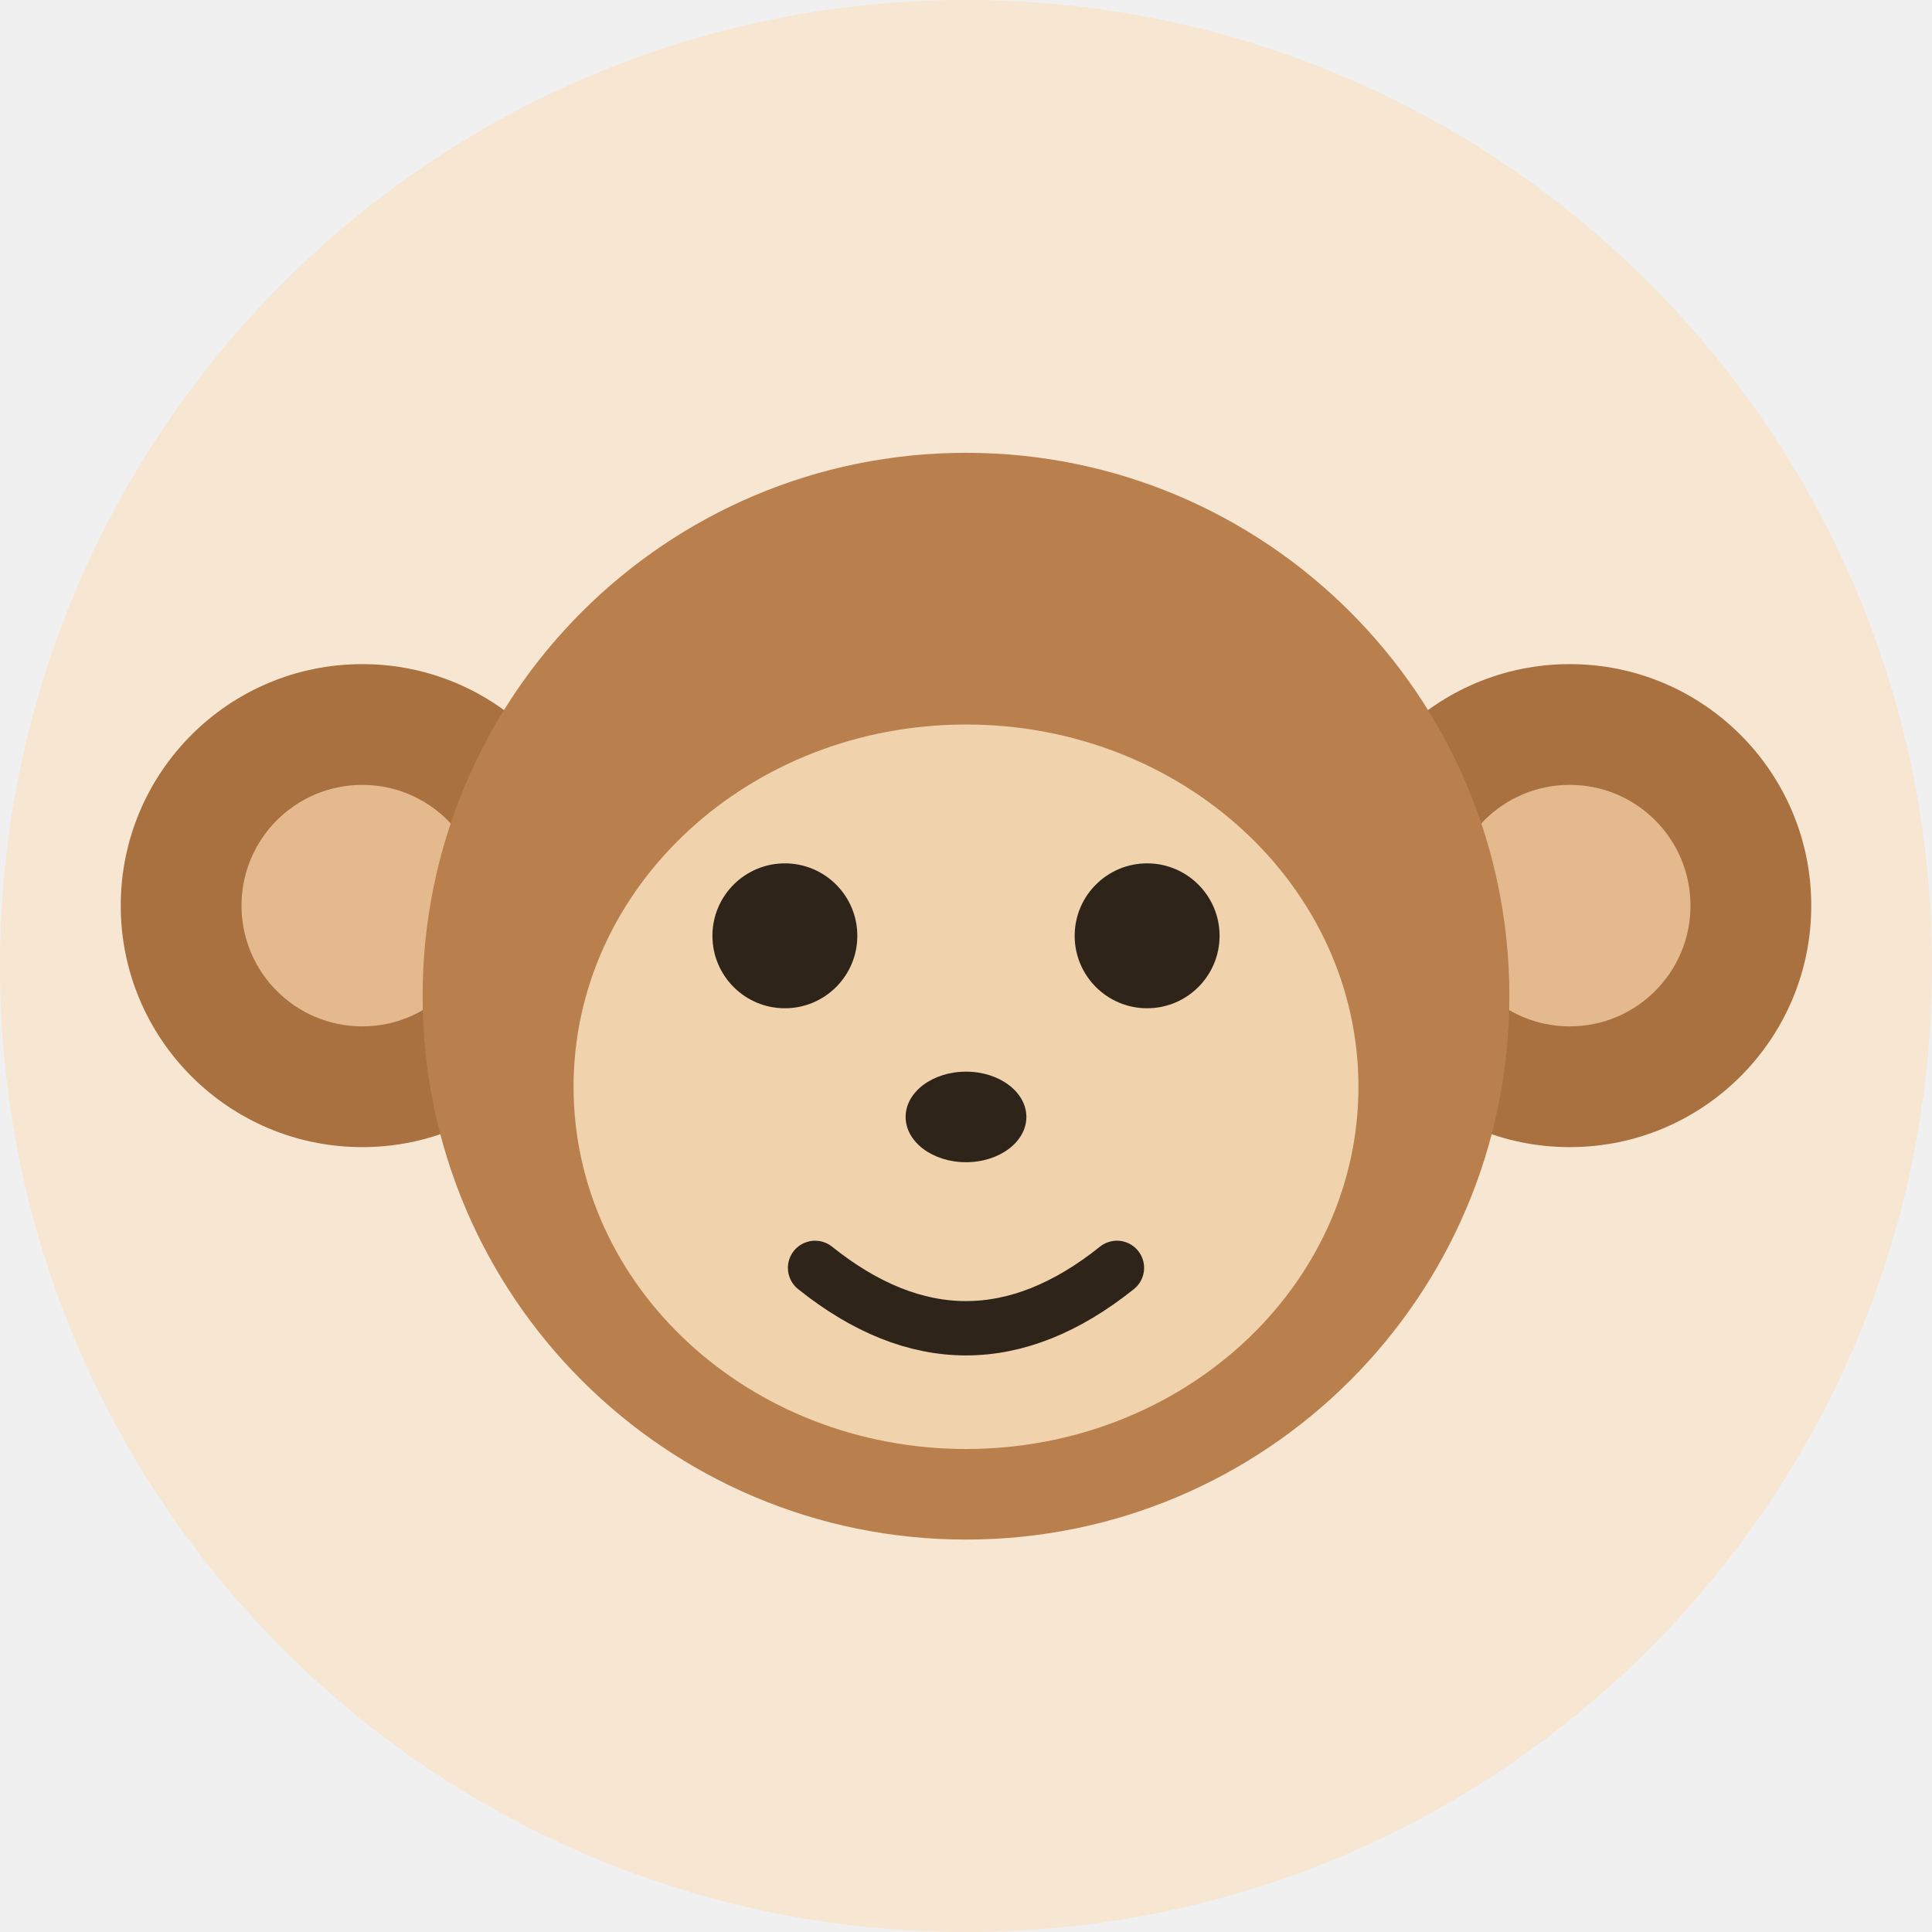
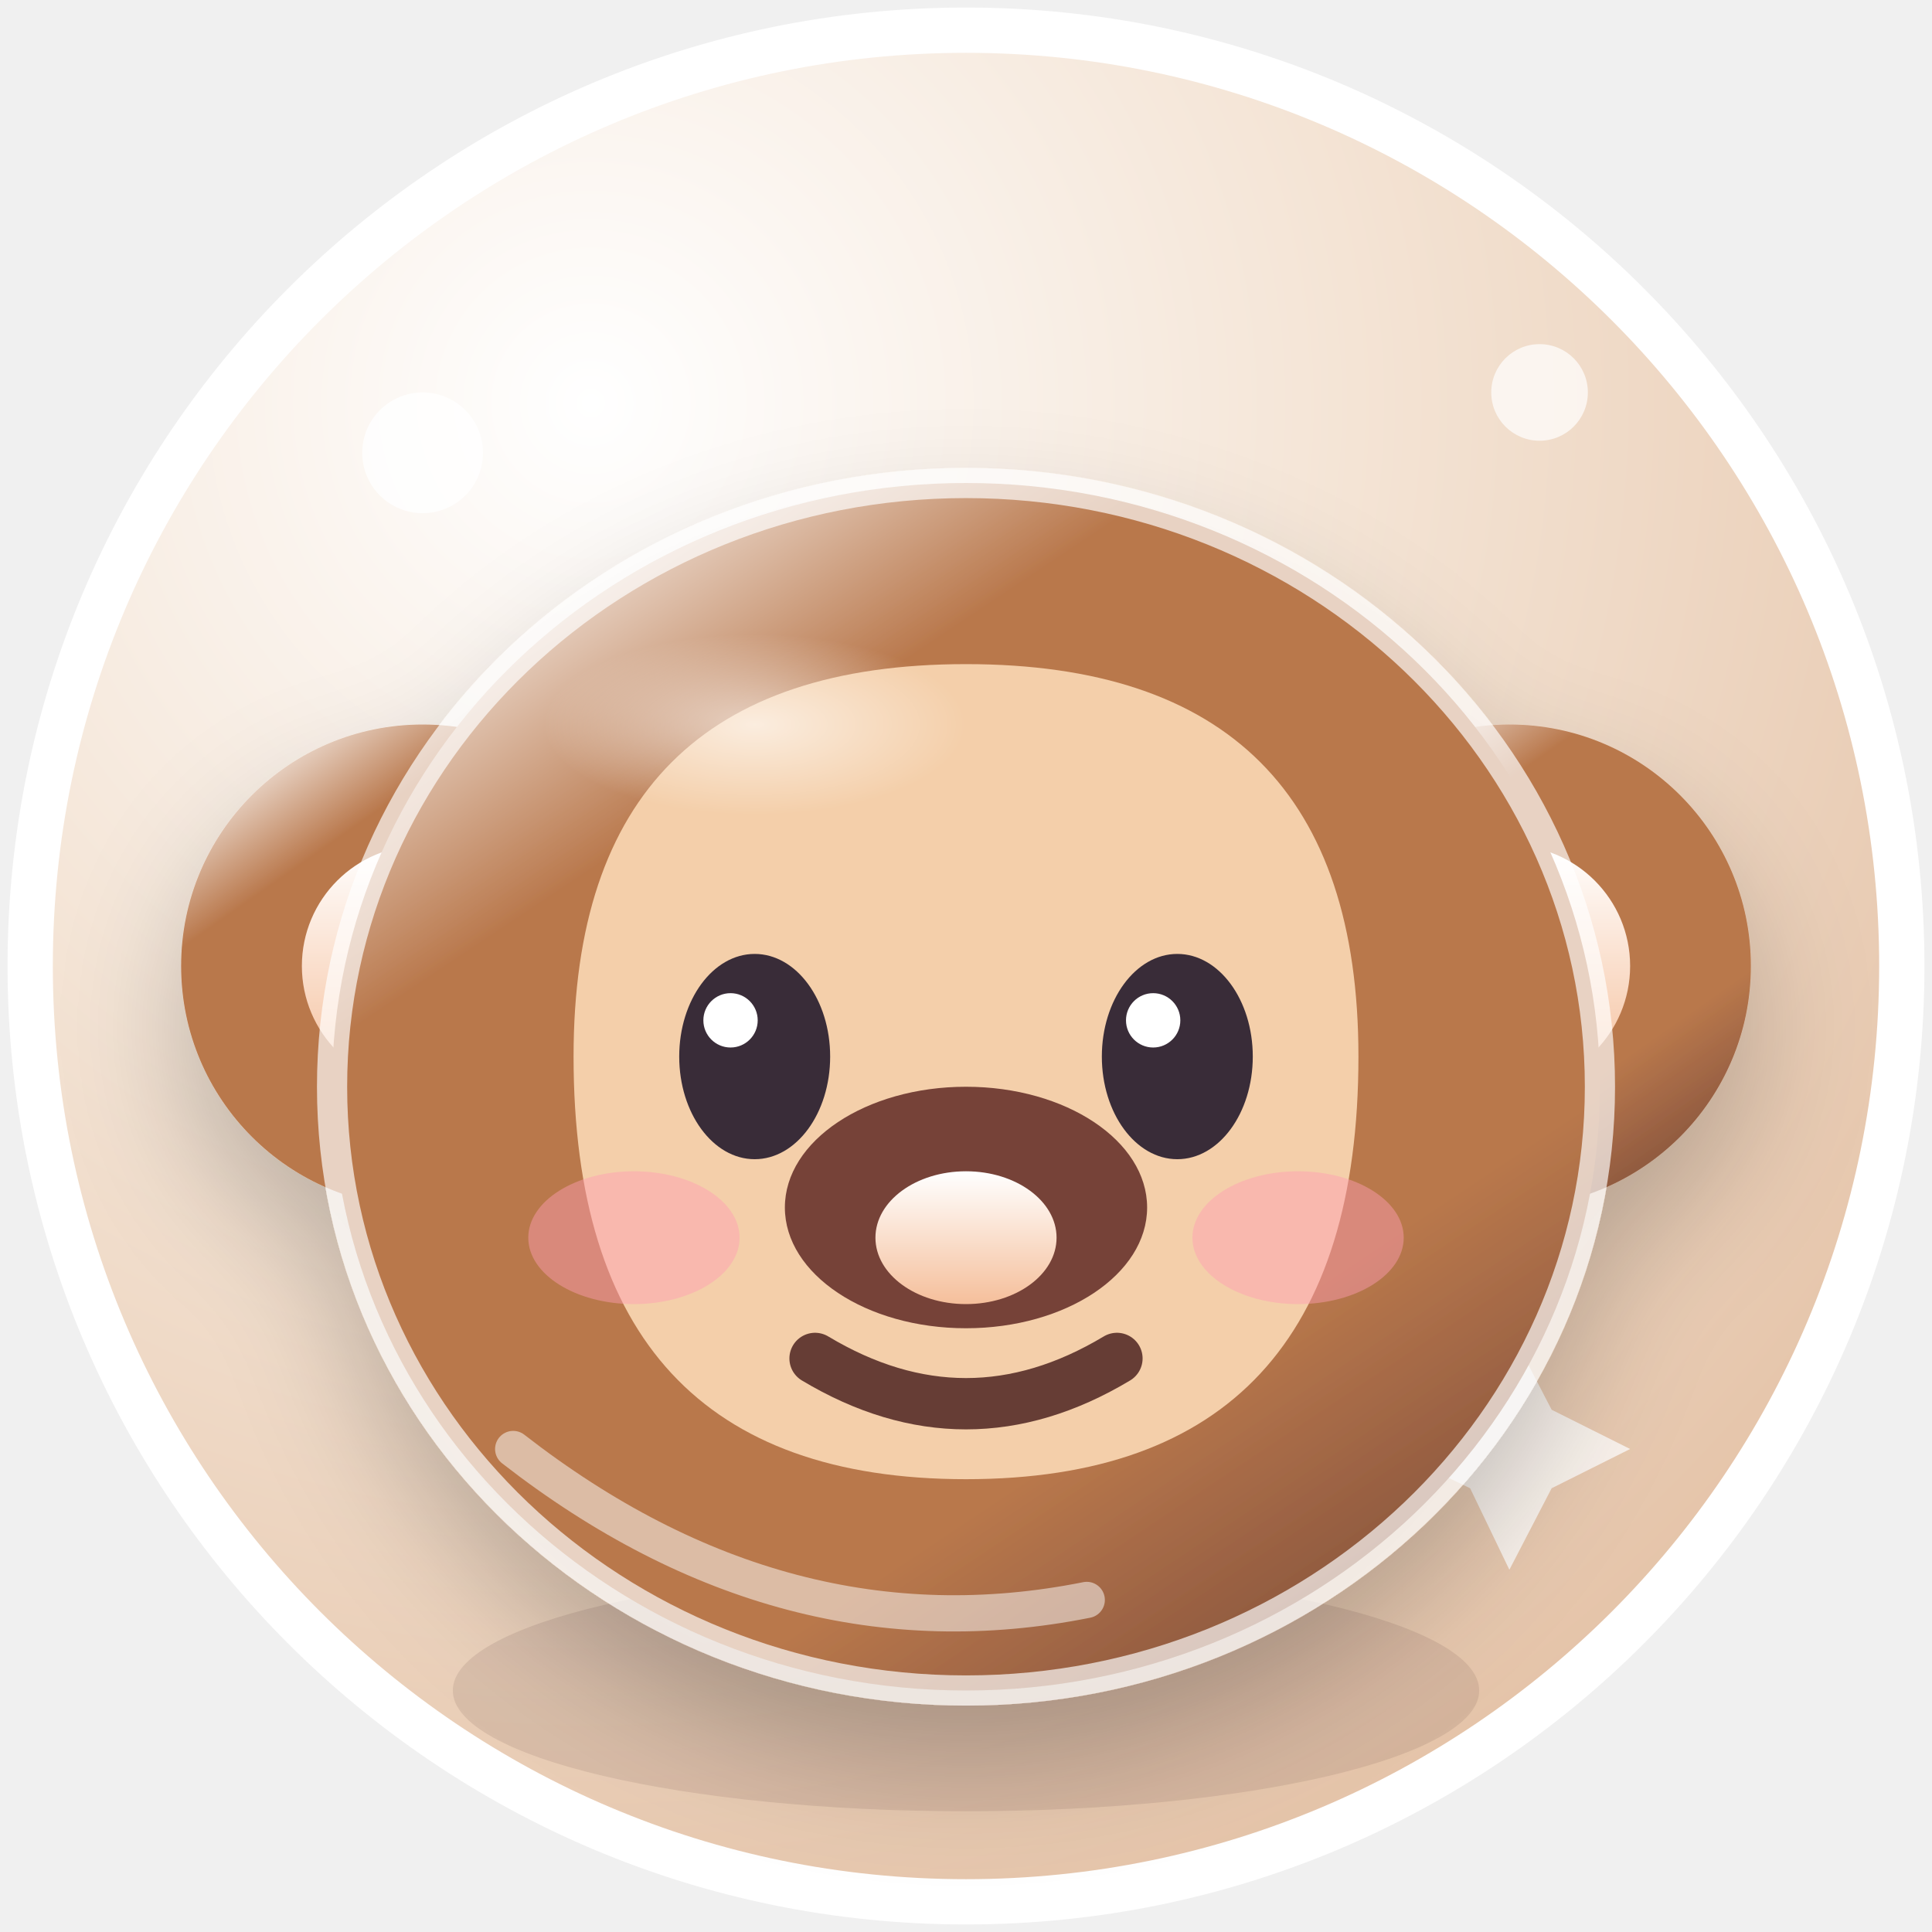
<svg xmlns="http://www.w3.org/2000/svg" viewBox="0 0 64 64" role="img" aria-label="Khỉ nâu">
-   <circle cx="32" cy="32" r="32" fill="#f6e6d2" />
-   <circle cx="12" cy="30" r="8" fill="#a9713f" />
-   <circle cx="52" cy="30" r="8" fill="#a9713f" />
-   <circle cx="12" cy="30" r="4" fill="#e3b98d" />
-   <circle cx="52" cy="30" r="4" fill="#e3b98d" />
-   <circle cx="32" cy="33" r="18" fill="#b97f4d" />
-   <ellipse cx="32" cy="36" rx="13" ry="12" fill="#f0d2ad" />
-   <circle cx="26" cy="31" r="2.4" fill="#2f2419" />
-   <circle cx="38" cy="31" r="2.4" fill="#2f2419" />
-   <ellipse cx="32" cy="37" rx="2" ry="1.5" fill="#2f2419" />
-   <path d="M27 42q5 4 10 0" stroke="#2f2419" stroke-width="1.8" fill="none" stroke-linecap="round" />
+   <defs>
+     <radialGradient id="bg" cx="30%" cy="20%" r="85%">
+       <stop stop-color="#fff" />
+       <stop offset=".48" stop-color="#f4e4d5" />
+       <stop offset="1" stop-color="#e5c4a9" />
+     </radialGradient>
+     <linearGradient id="fur" x1=".15" y1="0" x2=".85" y2="1">
+       <stop stop-color="#fff" />
+       <stop offset=".24" stop-color="#b9784c" />
+       <stop offset=".74" stop-color="#b9784c" />
+       <stop offset="1" stop-color="#7b4b3a" />
+     </linearGradient>
+     <linearGradient id="fur2" x1="0" y1="0" x2="1" y2="1">
+       <stop stop-color="#b9784c" />
+       <stop offset="1" stop-color="#7b4b3a" />
+     </linearGradient>
+     <linearGradient id="inner" x1="0" y1="0" x2="0" y2="1">
+       <stop stop-color="#fff" />
+       <stop offset="1" stop-color="#f5bf9b" />
+     </linearGradient>
+     <linearGradient id="skin" x1="0" y1="0" x2="1" y2="1">
+       <stop stop-color="#fff0d8" />
+       <stop offset=".55" stop-color="#ffd8b9" />
+       <stop offset="1" stop-color="#e99e91" />
+     </linearGradient>
+     <linearGradient id="gold" x1="0" y1="0" x2="0" y2="1">
+       <stop stop-color="#fff4a8" />
+       <stop offset=".5" stop-color="#ffca4f" />
+       <stop offset="1" stop-color="#e79531" />
+     </linearGradient>
+     <filter id="softShadow" x="-30%" y="-25%" width="160%" height="170%">
+       <feGaussianBlur in="SourceAlpha" stdDeviation="2" />
+       <feOffset dy="2" />
+       <feComponentTransfer>
+         <feFuncA type="linear" slope=".22" />
+       </feComponentTransfer>
+       <feMerge>
+         <feMergeNode />
+         <feMergeNode in="SourceGraphic" />
+       </feMerge>
+     </filter>
+     <radialGradient id="shine">
+       <stop stop-color="#fff" stop-opacity=".62" />
+       <stop offset="1" stop-color="#fff" stop-opacity="0" />
+     </radialGradient>
+   </defs>
+   <circle cx="32" cy="32" r="31" fill="url(#bg)" stroke="#ffffff" stroke-width="1.5" />
+   <circle cx="14" cy="15" r="2" fill="#fff" opacity=".8" />
+   <circle cx="51" cy="13" r="1.6" fill="#fff" opacity=".7" />
+   <path d="m50 44 1.4 2.7 2.6 1.3-2.6 1.3-1.4 2.7-1.3-2.7-2.7-1.3 2.7-1.3z" fill="#fff" opacity=".75" />
+   <ellipse cx="32" cy="56" rx="17" ry="4" fill="#55352f" opacity=".12" />
+   <g filter="url(#softShadow)">
+     <g fill="url(#fur)">
+       <circle cx="14" cy="32" r="8" />
+       <circle cx="50" cy="32" r="8" />
+       <circle cx="14" cy="32" r="4" fill="url(#inner)" />
+       <circle cx="50" cy="32" r="4" fill="url(#inner)" />
+     </g>
+     <ellipse cx="32" cy="36" rx="21" ry="20" fill="url(#fur)" stroke="#ffffffaa" stroke-width="1" />
+     <path d="M19 35q0-13 13-13t13 13q0 14-13 14t-13-14z" fill="#f4cfaa" />
+     <ellipse cx="32" cy="40" rx="6" ry="4" fill="#764239" />
+     <path d="M27 45q5 3 10 0" stroke="#663d34" stroke-width="1.7" fill="none" stroke-linecap="round" />
+   </g>
+   <ellipse cx="25" cy="35" rx="2.5" ry="3.4" fill="#392c38" />
+   <ellipse cx="39" cy="35" rx="2.5" ry="3.4" fill="#392c38" />
+   <circle cx="24.2" cy="33.8" r=".9" fill="#fff" />
+   <circle cx="38.2" cy="33.8" r=".9" fill="#fff" />
+   <ellipse cx="21" cy="41" rx="3.5" ry="2.2" fill="#ff9eb2" opacity=".46" />
+   <ellipse cx="43" cy="41" rx="3.5" ry="2.2" fill="#ff9eb2" opacity=".46" />
+   <ellipse cx="32" cy="41" rx="3" ry="2.2" fill="url(#inner)" stroke="${c.dark}" stroke-opacity=".25" stroke-width=".7" />
+   <path d="M32 43q0 3-3 3m3-3q0 3 3 3" fill="none" stroke="${c.dark}" stroke-width="1.2" stroke-linecap="round" />
+   <ellipse cx="25" cy="24" rx="7" ry="3" fill="url(#shine)" />
+   <path d="M17 48q9 7 19 5" fill="none" stroke="#fff" stroke-opacity=".5" stroke-width="1.2" stroke-linecap="round" />
</svg>
